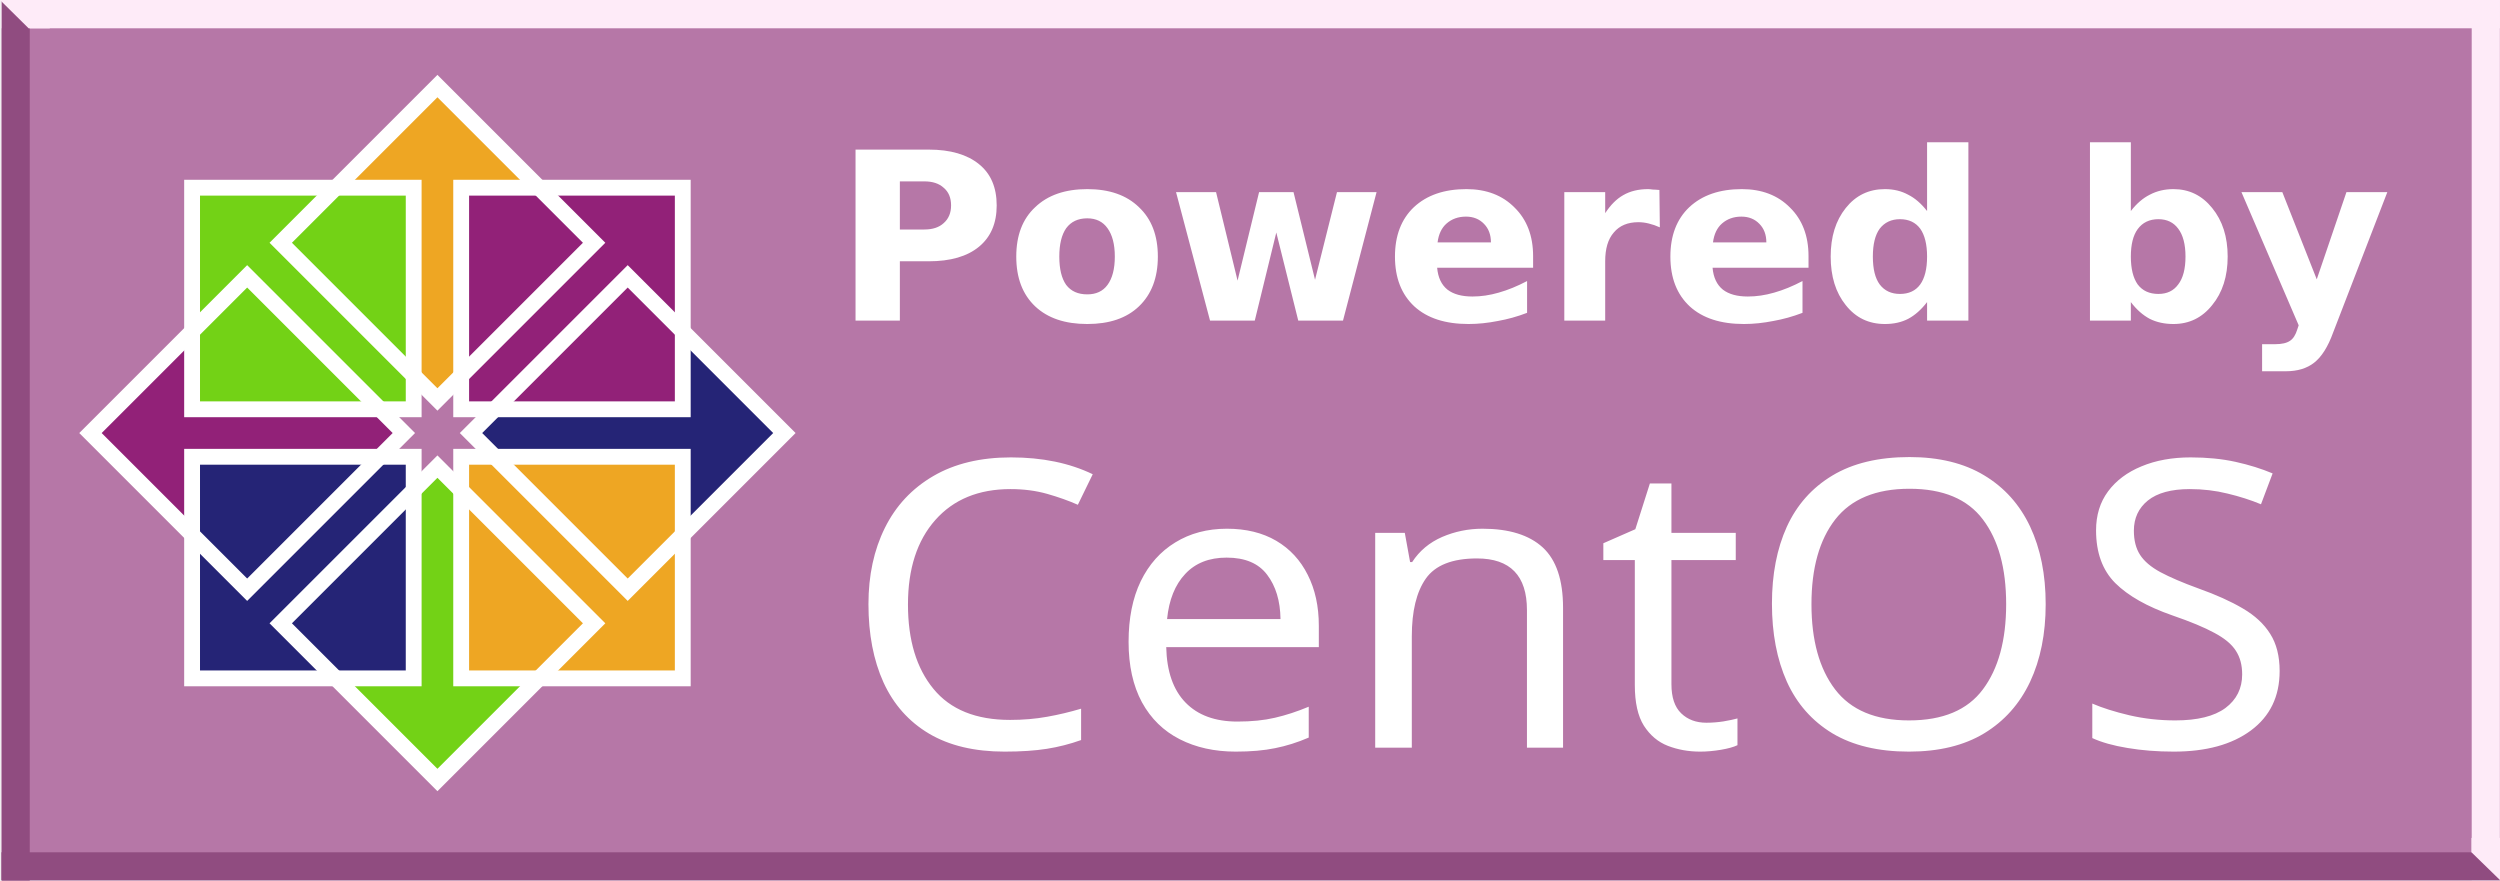
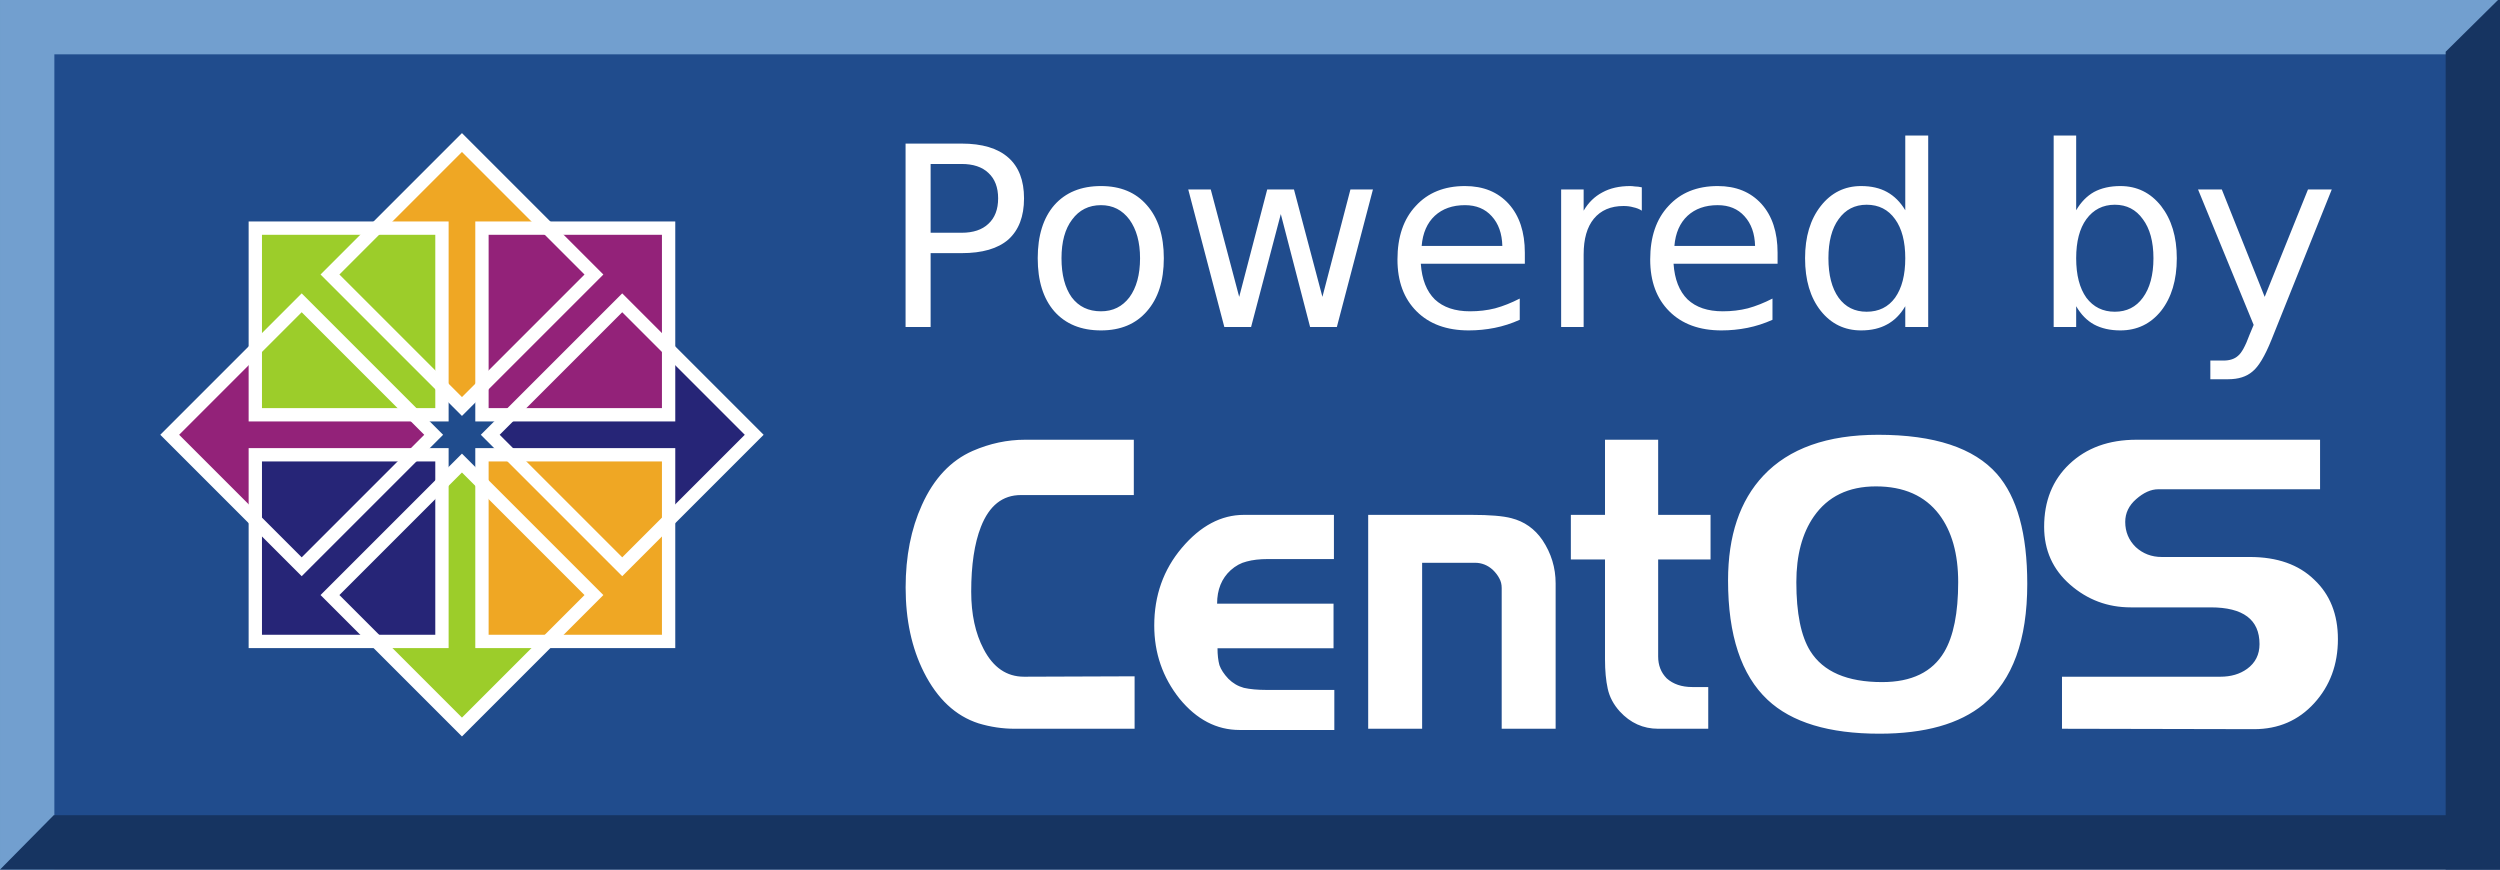
- <svg xmlns="http://www.w3.org/2000/svg" width="90.851" height="32" id="svg4582" version="1.0">
+ <svg xmlns="http://www.w3.org/2000/svg" xmlns:xlink="http://www.w3.org/1999/xlink" width="92" height="32" id="svg4582" version="1.0">
  <defs id="defs4584">
+     <linearGradient id="linearGradient6544">
+       <stop style="stop-color:#ffffff;stop-opacity:1;" offset="0" id="stop6546" />
+       <stop style="stop-color:#ffffff;stop-opacity:0;" offset="1" id="stop6548" />
+     </linearGradient>
+     <linearGradient id="linearGradient6133">
+       <stop style="stop-color:#729fcf;stop-opacity:1" offset="0" id="stop6135" />
+       <stop style="stop-color:#ecf4ff;stop-opacity:0;" offset="1" id="stop6137" />
+     </linearGradient>
+     <linearGradient id="linearGradient4005">
+       <stop style="stop-color:#d7e3f6;stop-opacity:1;" offset="0" id="stop4007" />
+       <stop style="stop-color:#d7e3f6;stop-opacity:0;" offset="1" id="stop4009" />
+     </linearGradient>
    <clipPath clipPathUnits="userSpaceOnUse" id="clipPath4429">
      <g transform="matrix(0.9947658,0,0,1,1.786099,0)" id="g4431">
        <path style="fill:#eea623;fill-opacity:1;fill-rule:evenodd;stroke:none;stroke-width:30;stroke-linecap:round;stroke-linejoin:round;marker:none;marker-start:none;marker-mid:none;marker-end:none;stroke-miterlimit:4;stroke-dasharray:none;stroke-dashoffset:0;stroke-opacity:1;visibility:visible;display:inline;overflow:visible" d="M 322.541,2800.938 L 318.106,2806.667 L 313.671,2800.938 L 313.671,2757.795 L 294.732,2757.795 L 318.106,2732.258 L 341.238,2757.795 L 322.541,2757.795 L 322.541,2800.938 z" id="path4433" />
      </g>
    </clipPath>
+     <radialGradient xlink:href="#linearGradient4005" id="radialGradient4011" cx="349.538" cy="198.548" fx="349.538" fy="198.548" r="45" gradientTransform="matrix(-1,0,0,0.3555556,699.0762,127.9531)" gradientUnits="userSpaceOnUse" />
+     <linearGradient xlink:href="#linearGradient6544" id="linearGradient6552" x1="346.376" y1="183.548" x2="346.376" y2="215.104" gradientUnits="userSpaceOnUse" />
  </defs>
-   <g id="layer1" transform="translate(-304.5381,-182.5479)">
+   <g id="layer1" transform="translate(-304.4797,-183.5479)">
    <g id="CENTOSARTWORK">
-       <rect y="182.557" x="304.594" height="31.983" width="90.789" id="rect4652" style="fill:#b677a7;fill-opacity:1;fill-rule:evenodd;stroke:none;stroke-width:3;stroke-miterlimit:4;stroke-dasharray:3, 3;stroke-dashoffset:0;stroke-opacity:1" />
-       <path id="path4654" d="M 305.105,183.062 L 394.873,183.062" style="fill:none;fill-opacity:1;fill-rule:evenodd;stroke:#feebf8;stroke-width:1.028;stroke-linecap:square;stroke-linejoin:miter;stroke-miterlimit:4;stroke-dasharray:none;stroke-opacity:1" />
-       <path style="fill:none;fill-opacity:1;fill-rule:evenodd;stroke:#feebf8;stroke-width:1.022px;stroke-linecap:square;stroke-linejoin:miter;stroke-opacity:1" d="M 394.872,214.028 L 394.872,183.06" id="path5529" />
-       <path style="fill:none;fill-opacity:1;fill-rule:evenodd;stroke:#904c80;stroke-width:1.017px;stroke-linecap:square;stroke-linejoin:miter;stroke-opacity:1" d="M 394.878,214.029 L 305.1,214.029" id="path6410" />
-       <path id="path6412" d="M 305.111,183.058 L 305.111,214.039" style="fill:none;fill-opacity:1;fill-rule:evenodd;stroke:#904c80;stroke-width:1.017px;stroke-linecap:square;stroke-linejoin:miter;stroke-opacity:1" />
-       <g id="g10500" transform="matrix(0.3921628,0,0,0.3896289,283.6397,130.3966)">
-         <text id="text10502" y="206.564" x="129.525" style="font-size:37.938px;font-style:normal;font-weight:normal;fill:#ffffff;fill-opacity:1;stroke:none;stroke-width:14.913;stroke-linecap:butt;stroke-linejoin:miter;stroke-miterlimit:4;stroke-dasharray:none;stroke-opacity:1;font-family:Denmark" xml:space="preserve" transform="scale(1.014642,0.9855696)">
-           <tspan y="206.564" x="129.525" id="tspan10504" style="fill:#ffffff;fill-opacity:1;stroke:none">CentOS</tspan>
-         </text>
-       </g>
-       <text id="text8160" y="194.366" x="334.555" style="font-size:8.537px;font-style:normal;font-variant:normal;font-weight:bold;font-stretch:normal;text-align:start;line-height:100%;writing-mode:lr-tb;text-anchor:start;fill:#ffffff;fill-opacity:1;stroke:none;stroke-width:1px;stroke-linecap:butt;stroke-linejoin:miter;stroke-opacity:1;font-family:DejaVu LGC Sans" xml:space="preserve" transform="scale(1.000873,0.9991275)">
-         <tspan y="194.366" x="334.555" id="tspan8162">Powered by</tspan>
-       </text>
-       <path id="path9974" d="M 305.58,183.578 L 304.538,182.548 L 306.29,182.548 L 306.347,183.578 L 305.58,183.578 z" style="fill:#feebf8;fill-opacity:1;fill-rule:evenodd;stroke:none;stroke-width:1px;stroke-linecap:butt;stroke-linejoin:miter;stroke-opacity:1" />
-       <path id="path10849" d="M 395.389,214.53 L 394.353,213.521 L 394.353,212.998 L 395.389,212.998 L 395.389,214.53 z" style="fill:#feebf8;fill-opacity:1;fill-rule:evenodd;stroke:none;stroke-width:1px;stroke-linecap:butt;stroke-linejoin:miter;stroke-opacity:1" />
-       <g id="g6188" transform="matrix(3.6396008e-2,0,0,3.6396008e-2,312.204,158.1098)">
-         <g transform="matrix(1.180868,0,0,1.180868,586.4208,-1141.372)" id="g13583">
-           <g id="g13467" transform="translate(-556.8334,-494.556)">
-             <g id="g13395" transform="matrix(0,-3.777077,3.777077,0,-6968.629,3636.305)">
-               <g transform="translate(16.27951,-899.1672)" id="g13397">
-                 <g id="g13399" transform="matrix(1.066666,0,0,1,-26.9356,-4.1328125e-5)">
-                   <path id="path13401" d="M 323.367,2798.161 L 317.96,2803.962 L 312.554,2798.161 L 312.554,2757.335 L 294.541,2757.335 L 317.96,2732.437 L 340.985,2757.335 L 323.367,2757.335 L 323.367,2798.161 z" style="fill:#922178;fill-opacity:1;fill-rule:evenodd;stroke:none;stroke-width:30;stroke-linecap:round;stroke-linejoin:round;marker:none;marker-start:none;marker-mid:none;marker-end:none;stroke-miterlimit:4;stroke-dasharray:none;stroke-dashoffset:0;stroke-opacity:1;visibility:visible;display:inline;overflow:visible" />
+       <rect y="183.548" x="304.48" height="32" width="92" id="rect4652" style="fill:#204c8d;fill-opacity:1;fill-rule:evenodd;stroke:none;stroke-width:3;stroke-miterlimit:4;stroke-dasharray:3, 3;stroke-dashoffset:0;stroke-opacity:1" />
+       <path id="path6539" d="M 396.48,185.548 L 396.48,183.548 L 304.48,183.548 C 304.48,183.548 306.456,185.548 306.456,185.548 L 396.48,185.548 z" style="fill:#729fcf;fill-opacity:1;fill-rule:evenodd;stroke:none;stroke-width:2;stroke-linecap:butt;stroke-linejoin:miter;stroke-miterlimit:4;stroke-dasharray:none;stroke-opacity:1" />
+       <path id="path6533" d="M 306.48,215.548 L 304.48,215.548 L 304.48,183.475 C 304.48,183.475 306.48,185.452 306.48,185.452 L 306.48,215.548 z" style="fill:#729fcf;fill-opacity:1;fill-rule:evenodd;stroke:none;stroke-width:2;stroke-linecap:butt;stroke-linejoin:miter;stroke-miterlimit:4;stroke-dasharray:none;stroke-opacity:1" />
+       <g transform="matrix(3.1044457e-2,0,0,3.1044444e-2,314.4595,165.2803)" id="g9335">
+         <g id="g13583" transform="matrix(1.180868,0,0,1.180868,586.4208,-1141.372)">
+           <g transform="translate(-556.8334,-494.556)" id="g13467">
+             <g transform="matrix(0,-3.777077,3.777077,0,-6968.629,3636.305)" id="g13395">
+               <g id="g13397" transform="translate(16.27951,-899.1672)">
+                 <g transform="matrix(1.066666,0,0,1,-26.9356,-4.1328125e-5)" id="g13399">
+                   <path style="fill:#932279;fill-opacity:1;fill-rule:evenodd;stroke:none;stroke-width:30;stroke-linecap:round;stroke-linejoin:round;marker:none;marker-start:none;marker-mid:none;marker-end:none;stroke-miterlimit:4;stroke-dasharray:none;stroke-dashoffset:0;stroke-opacity:1;visibility:visible;display:inline;overflow:visible" d="M 323.367,2798.161 L 317.96,2803.962 L 312.554,2798.161 L 312.554,2757.335 L 294.541,2757.335 L 317.96,2732.437 L 340.985,2757.335 L 323.367,2757.335 L 323.367,2798.161 z" id="path13401" />
                </g>
-                 <g transform="matrix(1.072279,0,0,1,-28.85079,-4.1328125e-5)" id="g13405" clip-path="url(#clipPath4429)" />
+                 <g clip-path="url(#clipPath4429)" id="g13405" transform="matrix(1.072279,0,0,1,-28.85079,-4.1328125e-5)" />
              </g>
            </g>
-             <g transform="matrix(3.777077,0,0,3.777077,-988.7098,-4824.494)" id="g13407">
-               <g id="g13409" transform="translate(16.27951,-899.1672)">
-                 <g transform="matrix(1.066666,0,0,1,-26.9356,-4.1328125e-5)" id="g13411">
-                   <path style="fill:#eea623;fill-opacity:1;fill-rule:evenodd;stroke:none;stroke-width:30;stroke-linecap:round;stroke-linejoin:round;marker:none;marker-start:none;marker-mid:none;marker-end:none;stroke-miterlimit:4;stroke-dasharray:none;stroke-dashoffset:0;stroke-opacity:1;visibility:visible;display:inline;overflow:visible" d="M 323.367,2798.161 L 317.96,2803.962 L 312.554,2798.161 L 312.554,2757.335 L 294.541,2757.335 L 317.96,2732.437 L 340.985,2757.335 L 323.367,2757.335 L 323.367,2798.161 z" id="path13413" />
+             <g id="g13407" transform="matrix(3.777077,0,0,3.777077,-988.7098,-4824.494)">
+               <g transform="translate(16.27951,-899.1672)" id="g13409">
+                 <g id="g13411" transform="matrix(1.066666,0,0,1,-26.9356,-4.1328125e-5)">
+                   <path id="path13413" d="M 323.367,2798.161 L 317.96,2803.962 L 312.554,2798.161 L 312.554,2757.335 L 294.541,2757.335 L 317.96,2732.437 L 340.985,2757.335 L 323.367,2757.335 L 323.367,2798.161 z" style="fill:#efa724;fill-opacity:1;fill-rule:evenodd;stroke:none;stroke-width:30;stroke-linecap:round;stroke-linejoin:round;marker:none;marker-start:none;marker-mid:none;marker-end:none;stroke-miterlimit:4;stroke-dasharray:none;stroke-dashoffset:0;stroke-opacity:1;visibility:visible;display:inline;overflow:visible" />
                </g>
-                 <g clip-path="url(#clipPath4429)" id="g13417" transform="matrix(1.072279,0,0,1,-28.85079,-4.1328125e-5)" />
+                 <g transform="matrix(1.072279,0,0,1,-28.85079,-4.1328125e-5)" id="g13417" clip-path="url(#clipPath4429)" />
              </g>
            </g>
-             <g id="g13419" transform="matrix(0,3.777077,-3.777077,0,10868.313,1216.913)">
-               <g transform="matrix(1.066666,0,0,1,-26.9356,-4.1328125e-5)" id="g13421">
-                 <path style="fill:#252476;fill-opacity:1;fill-rule:evenodd;stroke:none;stroke-width:30;stroke-linecap:round;stroke-linejoin:round;marker:none;marker-start:none;marker-mid:none;marker-end:none;stroke-miterlimit:4;stroke-dasharray:none;stroke-dashoffset:0;stroke-opacity:1;visibility:visible;display:inline;overflow:visible" d="M 323.367,2798.161 L 317.96,2803.962 L 312.554,2798.161 L 312.554,2757.335 L 294.541,2757.335 L 317.96,2732.437 L 340.985,2757.335 L 323.367,2757.335 L 323.367,2798.161 z" id="path13423" />
+             <g transform="matrix(0,3.777077,-3.777077,0,10868.313,1216.913)" id="g13419">
+               <g id="g13421" transform="matrix(1.066666,0,0,1,-26.9356,-4.1328125e-5)">
+                 <path id="path13423" d="M 323.367,2798.161 L 317.96,2803.962 L 312.554,2798.161 L 312.554,2757.335 L 294.541,2757.335 L 317.96,2732.437 L 340.985,2757.335 L 323.367,2757.335 L 323.367,2798.161 z" style="fill:#262577;fill-opacity:1;fill-rule:evenodd;stroke:none;stroke-width:30;stroke-linecap:round;stroke-linejoin:round;marker:none;marker-start:none;marker-mid:none;marker-end:none;stroke-miterlimit:4;stroke-dasharray:none;stroke-dashoffset:0;stroke-opacity:1;visibility:visible;display:inline;overflow:visible" />
              </g>
-               <g clip-path="url(#clipPath4429)" id="g13427" transform="matrix(1.072279,0,0,1,-28.85079,-4.1328125e-5)" />
+               <g transform="matrix(1.072279,0,0,1,-28.85079,-4.1328125e-5)" id="g13427" clip-path="url(#clipPath4429)" />
            </g>
-             <g transform="matrix(-3.777077,0,0,-3.777077,1492.17,9616.223)" id="g13429">
-               <g id="g13431" transform="translate(16.27951,-899.1672)">
-                 <g transform="matrix(1.066666,0,0,1,-26.9356,-4.1328125e-5)" id="g13433">
-                   <path style="fill:#73d216;fill-opacity:1;fill-rule:evenodd;stroke:none;stroke-width:30;stroke-linecap:round;stroke-linejoin:round;marker:none;marker-start:none;marker-mid:none;marker-end:none;stroke-miterlimit:4;stroke-dasharray:none;stroke-dashoffset:0;stroke-opacity:1;visibility:visible;display:inline;overflow:visible" d="M 323.367,2798.161 L 317.96,2803.962 L 312.554,2798.161 L 312.554,2757.335 L 294.541,2757.335 L 317.96,2732.437 L 340.985,2757.335 L 323.367,2757.335 L 323.367,2798.161 z" id="path13435" />
+             <g id="g13429" transform="matrix(-3.777077,0,0,-3.777077,1492.17,9616.223)">
+               <g transform="translate(16.27951,-899.1672)" id="g13431">
+                 <g id="g13433" transform="matrix(1.066666,0,0,1,-26.9356,-4.1328125e-5)">
+                   <path id="path13435" d="M 323.367,2798.161 L 317.96,2803.962 L 312.554,2798.161 L 312.554,2757.335 L 294.541,2757.335 L 317.96,2732.437 L 340.985,2757.335 L 323.367,2757.335 L 323.367,2798.161 z" style="fill:#9ccd2a;fill-opacity:1;fill-rule:evenodd;stroke:none;stroke-width:30;stroke-linecap:round;stroke-linejoin:round;marker:none;marker-start:none;marker-mid:none;marker-end:none;stroke-miterlimit:4;stroke-dasharray:none;stroke-dashoffset:0;stroke-opacity:1;visibility:visible;display:inline;overflow:visible" />
                </g>
-                 <g clip-path="url(#clipPath4429)" id="g13439" transform="matrix(1.072279,0,0,1,-28.85079,-4.1328125e-5)" />
+                 <g transform="matrix(1.072279,0,0,1,-28.85079,-4.1328125e-5)" id="g13439" clip-path="url(#clipPath4429)" />
              </g>
            </g>
-             <g transform="matrix(3.777077,0,0,3.777077,-2493.849,-6445.18)" id="g13441">
-               <rect style="fill:#73d216;fill-opacity:1;stroke:#ffffff;stroke-width:3.543;stroke-linecap:butt;stroke-linejoin:miter;stroke-miterlimit:4;stroke-dasharray:none;stroke-dashoffset:0;stroke-opacity:1" id="rect13443" width="49.606" height="49.606" x="671.984" y="2285.789" />
-               <rect y="2285.789" x="732.221" height="49.606" width="49.606" id="rect13445" style="fill:#922178;fill-opacity:1;stroke:#ffffff;stroke-width:3.543;stroke-linecap:butt;stroke-linejoin:miter;stroke-miterlimit:4;stroke-dasharray:none;stroke-dashoffset:0;stroke-opacity:1" />
-               <rect style="fill:#eea623;fill-opacity:1;stroke:#ffffff;stroke-width:3.543;stroke-linecap:butt;stroke-linejoin:miter;stroke-miterlimit:4;stroke-dasharray:none;stroke-dashoffset:0;stroke-opacity:1" id="rect13447" width="49.606" height="49.606" x="732.221" y="2346.026" />
-               <rect y="2346.026" x="671.984" height="49.606" width="49.606" id="rect13449" style="fill:#252476;fill-opacity:1;stroke:#ffffff;stroke-width:3.543;stroke-linecap:butt;stroke-linejoin:miter;stroke-miterlimit:4;stroke-dasharray:none;stroke-dashoffset:0;stroke-opacity:1" />
+             <g id="g13441" transform="matrix(3.777077,0,0,3.777077,-2493.849,-6445.18)">
+               <rect y="2285.789" x="671.984" height="49.606" width="49.606" id="rect13443" style="fill:#9ccd2a;fill-opacity:1;stroke:#ffffff;stroke-width:3.543;stroke-linecap:butt;stroke-linejoin:miter;stroke-miterlimit:4;stroke-dasharray:none;stroke-dashoffset:0;stroke-opacity:1" />
+               <rect style="fill:#932279;fill-opacity:1;stroke:#ffffff;stroke-width:3.543;stroke-linecap:butt;stroke-linejoin:miter;stroke-miterlimit:4;stroke-dasharray:none;stroke-dashoffset:0;stroke-opacity:1" id="rect13445" width="49.606" height="49.606" x="732.221" y="2285.789" />
+               <rect y="2346.026" x="732.221" height="49.606" width="49.606" id="rect13447" style="fill:#efa724;fill-opacity:1;stroke:#ffffff;stroke-width:3.543;stroke-linecap:butt;stroke-linejoin:miter;stroke-miterlimit:4;stroke-dasharray:none;stroke-dashoffset:0;stroke-opacity:1" />
+               <rect style="fill:#262577;fill-opacity:1;stroke:#ffffff;stroke-width:3.543;stroke-linecap:butt;stroke-linejoin:miter;stroke-miterlimit:4;stroke-dasharray:none;stroke-dashoffset:0;stroke-opacity:1" id="rect13449" width="49.606" height="49.606" x="671.984" y="2346.026" />
            </g>
-             <rect y="1664.69" x="-1723.575" height="187.367" width="187.367" id="rect13459" style="fill:none;fill-opacity:1;stroke:#ffffff;stroke-width:13.383;stroke-linecap:butt;stroke-linejoin:miter;stroke-miterlimit:4;stroke-dasharray:none;stroke-dashoffset:0;stroke-opacity:1" transform="matrix(0.7071068,-0.7071068,0.7071068,0.7071068,0,0)" />
-             <rect style="fill:none;fill-opacity:1;stroke:#ffffff;stroke-width:13.383;stroke-linecap:butt;stroke-linejoin:miter;stroke-miterlimit:4;stroke-dasharray:none;stroke-dashoffset:0;stroke-opacity:1" id="rect13461" width="187.367" height="187.367" x="-1496.057" y="1664.69" transform="matrix(0.7071068,-0.7071068,0.7071068,0.7071068,0,0)" />
-             <rect y="1892.207" x="-1496.057" height="187.367" width="187.367" id="rect13463" style="fill:none;fill-opacity:1;stroke:#ffffff;stroke-width:13.383;stroke-linecap:butt;stroke-linejoin:miter;stroke-miterlimit:4;stroke-dasharray:none;stroke-dashoffset:0;stroke-opacity:1" transform="matrix(0.7071068,-0.7071068,0.7071068,0.7071068,0,0)" />
-             <rect style="fill:none;fill-opacity:1;stroke:#ffffff;stroke-width:13.383;stroke-linecap:butt;stroke-linejoin:miter;stroke-miterlimit:4;stroke-dasharray:none;stroke-dashoffset:0;stroke-opacity:1" id="rect13465" width="187.367" height="187.367" x="-1723.575" y="1892.207" transform="matrix(0.7071068,-0.7071068,0.7071068,0.7071068,0,0)" />
+             <rect transform="matrix(0.7071068,-0.7071068,0.7071068,0.7071068,0,0)" style="fill:none;fill-opacity:1;stroke:#ffffff;stroke-width:13.383;stroke-linecap:butt;stroke-linejoin:miter;stroke-miterlimit:4;stroke-dasharray:none;stroke-dashoffset:0;stroke-opacity:1" id="rect13459" width="187.367" height="187.367" x="-1723.575" y="1664.69" />
+             <rect transform="matrix(0.7071068,-0.7071068,0.7071068,0.7071068,0,0)" y="1664.69" x="-1496.057" height="187.367" width="187.367" id="rect13461" style="fill:none;fill-opacity:1;stroke:#ffffff;stroke-width:13.383;stroke-linecap:butt;stroke-linejoin:miter;stroke-miterlimit:4;stroke-dasharray:none;stroke-dashoffset:0;stroke-opacity:1" />
+             <rect transform="matrix(0.7071068,-0.7071068,0.7071068,0.7071068,0,0)" style="fill:none;fill-opacity:1;stroke:#ffffff;stroke-width:13.383;stroke-linecap:butt;stroke-linejoin:miter;stroke-miterlimit:4;stroke-dasharray:none;stroke-dashoffset:0;stroke-opacity:1" id="rect13463" width="187.367" height="187.367" x="-1496.057" y="1892.207" />
+             <rect transform="matrix(0.7071068,-0.7071068,0.7071068,0.7071068,0,0)" y="1892.207" x="-1723.575" height="187.367" width="187.367" id="rect13465" style="fill:none;fill-opacity:1;stroke:#ffffff;stroke-width:13.383;stroke-linecap:butt;stroke-linejoin:miter;stroke-miterlimit:4;stroke-dasharray:none;stroke-dashoffset:0;stroke-opacity:1" />
          </g>
        </g>
      </g>
+       <path id="path3841" d="M 346.233,210.366 L 341.82,210.366 C 341.372,210.366 340.93,210.3 340.492,210.168 C 339.644,209.895 338.973,209.267 338.478,208.284 C 338.03,207.393 337.807,206.355 337.807,205.169 C 337.807,204.025 338.006,203.012 338.406,202.131 C 338.844,201.158 339.468,200.495 340.277,200.14 C 340.906,199.867 341.548,199.73 342.205,199.73 L 346.204,199.73 L 346.204,201.766 L 342.048,201.766 C 341.372,201.766 340.882,202.156 340.577,202.936 C 340.339,203.544 340.22,204.339 340.22,205.321 C 340.22,206.152 340.373,206.856 340.677,207.433 C 341.029,208.112 341.525,208.451 342.163,208.451 L 346.233,208.436 L 346.233,210.366 M 353.583,210.411 L 350.098,210.411 C 349.25,210.411 348.513,210.026 347.884,209.256 C 347.265,208.476 346.956,207.58 346.956,206.567 C 346.956,205.463 347.294,204.511 347.97,203.711 C 348.655,202.901 349.417,202.495 350.255,202.495 L 353.568,202.495 L 353.568,204.121 L 351.14,204.121 C 350.836,204.121 350.574,204.151 350.355,204.212 C 350.145,204.263 349.95,204.369 349.769,204.531 C 349.436,204.835 349.269,205.245 349.269,205.762 L 353.554,205.762 L 353.554,207.403 L 349.284,207.403 C 349.284,207.646 349.308,207.854 349.355,208.026 C 349.412,208.188 349.522,208.355 349.684,208.527 C 349.846,208.689 350.036,208.801 350.255,208.861 C 350.483,208.912 350.76,208.937 351.083,208.937 L 353.583,208.937 L 353.583,210.411 M 361.727,210.366 L 359.742,210.366 L 359.742,205.185 C 359.742,205.053 359.713,204.936 359.656,204.835 C 359.599,204.724 359.518,204.617 359.413,204.516 C 359.223,204.344 359.004,204.258 358.756,204.258 L 356.814,204.258 L 356.814,210.366 L 354.829,210.366 L 354.829,202.495 L 358.628,202.495 C 359.304,202.495 359.794,202.536 360.099,202.617 C 360.575,202.738 360.956,203.007 361.241,203.422 C 361.565,203.908 361.727,204.44 361.727,205.017 L 361.727,210.366 M 367.428,204.136 L 365.5,204.136 L 365.5,207.707 C 365.5,208.031 365.605,208.299 365.815,208.512 C 366.053,208.725 366.367,208.831 366.757,208.831 L 367.343,208.831 L 367.343,210.366 L 365.5,210.366 C 364.948,210.366 364.477,210.153 364.086,209.727 C 363.858,209.474 363.71,209.196 363.644,208.892 C 363.577,208.588 363.544,208.228 363.544,207.813 L 363.544,204.136 L 362.287,204.136 L 362.287,202.495 L 363.544,202.495 L 363.544,199.73 L 365.5,199.73 L 365.5,202.495 L 367.428,202.495 L 367.428,204.136 M 379.083,205.033 C 379.083,207.099 378.545,208.578 377.469,209.469 C 376.593,210.188 375.317,210.548 373.642,210.548 C 371.785,210.548 370.414,210.133 369.528,209.302 C 368.557,208.39 368.072,206.927 368.072,204.911 C 368.072,203.26 368.505,201.974 369.371,201.052 C 370.314,200.049 371.723,199.548 373.599,199.548 C 375.665,199.548 377.122,200.029 377.969,200.991 C 378.712,201.842 379.083,203.189 379.083,205.033 M 376.541,204.972 C 376.541,203.929 376.308,203.098 375.841,202.48 C 375.317,201.791 374.541,201.447 373.513,201.447 C 372.504,201.447 371.742,201.817 371.228,202.556 C 370.8,203.174 370.585,203.979 370.585,204.972 C 370.585,206.116 370.757,206.962 371.099,207.509 C 371.576,208.269 372.456,208.649 373.742,208.649 C 374.827,208.649 375.589,208.279 376.027,207.54 C 376.369,206.962 376.541,206.106 376.541,204.972 M 390.515,207.069 C 390.515,208 390.225,208.785 389.644,209.424 C 389.063,210.062 388.325,210.381 387.43,210.381 L 380.361,210.366 L 380.361,208.451 L 386.188,208.451 C 386.578,208.451 386.906,208.355 387.173,208.162 C 387.478,207.94 387.63,207.636 387.63,207.251 C 387.63,206.349 387.03,205.899 385.83,205.899 L 382.888,205.899 C 382.041,205.899 381.298,205.62 380.66,205.063 C 380.023,204.506 379.704,203.797 379.704,202.936 C 379.704,201.984 380.013,201.214 380.632,200.627 C 381.26,200.029 382.084,199.73 383.103,199.73 L 389.858,199.73 L 389.858,201.553 L 383.902,201.553 C 383.636,201.553 383.364,201.675 383.088,201.918 C 382.822,202.151 382.688,202.43 382.688,202.754 C 382.688,203.118 382.817,203.427 383.074,203.68 C 383.341,203.924 383.66,204.045 384.031,204.045 L 387.273,204.045 C 388.282,204.045 389.072,204.324 389.644,204.881 C 390.225,205.428 390.515,206.157 390.515,207.069" clip-path="none" style="font-size:72.705px;font-style:normal;font-variant:normal;font-weight:200;font-stretch:normal;text-align:start;line-height:125%;writing-mode:lr-tb;text-anchor:start;fill:#ffffff;fill-opacity:1;stroke:none;stroke-width:2.48;stroke-linecap:butt;stroke-linejoin:miter;stroke-miterlimit:4;stroke-dasharray:none;stroke-opacity:1;display:inline;font-family:Denmark;-inkscape-font-specification:Denmark Ultra-Light" />
+       <text xml:space="preserve" style="font-size:9.26px;font-style:normal;font-variant:normal;font-weight:normal;font-stretch:normal;text-indent:0;text-align:start;text-decoration:none;line-height:125%;letter-spacing:normal;word-spacing:normal;text-transform:none;direction:ltr;block-progression:tb;writing-mode:lr-tb;text-anchor:start;opacity:1;fill:#ffffff;fill-opacity:1;fill-rule:nonzero;stroke:none;stroke-width:1px;stroke-linecap:butt;stroke-linejoin:miter;marker:none;marker-start:none;marker-mid:none;marker-end:none;stroke-miterlimit:4;stroke-dasharray:none;stroke-dashoffset:0;stroke-opacity:1;visibility:visible;display:inline;overflow:visible;enable-background:accumulate;font-family:DejaVu LGC Sans;-inkscape-font-specification:DejaVu LGC Sans" x="336.898" y="195.583" id="text6457">
+         <tspan id="tspan6459" x="336.898" y="195.583">Powered by</tspan>
+       </text>
+       <path style="fill:#163461;fill-opacity:1;fill-rule:evenodd;stroke:none;stroke-width:2;stroke-linecap:butt;stroke-linejoin:miter;stroke-miterlimit:4;stroke-dasharray:none;stroke-opacity:1" d="M 396.48,213.548 L 396.48,215.548 L 304.48,215.548 C 304.48,215.548 306.456,213.548 306.456,213.548 L 396.48,213.548 z" id="path6525" />
+       <path style="fill:#163461;fill-opacity:1;fill-rule:evenodd;stroke:none;stroke-width:2;stroke-linecap:butt;stroke-linejoin:miter;stroke-miterlimit:4;stroke-dasharray:none;stroke-opacity:1" d="M 394.48,215.548 L 396.48,215.548 L 396.48,183.475 C 396.48,183.475 394.48,185.452 394.48,185.452 L 394.48,215.548 z" id="path6535" />
    </g>
-     <rect style="opacity:1;fill:#7a7ab9;fill-opacity:1;stroke:none;stroke-width:1.002;stroke-linecap:square;stroke-linejoin:round;stroke-miterlimit:4;stroke-dasharray:none;stroke-opacity:1" id="rect3213" width="7.421" height="6.997" x="281.216" y="231.297" />
-     <rect y="231.297" x="291.181" height="6.997" width="7.421" id="rect3215" style="opacity:1;fill:#cfac6d;fill-opacity:1;stroke:none;stroke-width:1.002;stroke-linecap:square;stroke-linejoin:round;stroke-miterlimit:4;stroke-dasharray:none;stroke-opacity:1" />
-     <rect style="opacity:1;fill:#97ba75;fill-opacity:1;stroke:none;stroke-width:1.002;stroke-linecap:square;stroke-linejoin:round;stroke-miterlimit:4;stroke-dasharray:none;stroke-opacity:1" id="rect3217" width="7.421" height="6.997" x="301.146" y="231.297" />
-     <rect y="231.297" x="311.959" height="6.997" width="7.421" id="rect3219" style="opacity:1;fill:#628eca;fill-opacity:1;stroke:none;stroke-width:1.002;stroke-linecap:square;stroke-linejoin:round;stroke-miterlimit:4;stroke-dasharray:none;stroke-opacity:1" />
-     <rect y="231.297" x="321.076" height="6.997" width="7.421" id="rect3221" style="opacity:1;fill:#c46b6b;fill-opacity:1;stroke:none;stroke-width:1.002;stroke-linecap:square;stroke-linejoin:round;stroke-miterlimit:4;stroke-dasharray:none;stroke-opacity:1" />
-     <rect y="239.778" x="281.216" height="6.997" width="7.421" id="rect3228" style="opacity:1;fill:#4c4c90;fill-opacity:1;stroke:none;stroke-width:1.002;stroke-linecap:square;stroke-linejoin:round;stroke-miterlimit:4;stroke-dasharray:none;stroke-opacity:1" />
-     <rect style="opacity:1;fill:#a67e36;fill-opacity:1;stroke:none;stroke-width:1.002;stroke-linecap:square;stroke-linejoin:round;stroke-miterlimit:4;stroke-dasharray:none;stroke-opacity:1" id="rect3230" width="7.421" height="6.997" x="291.181" y="239.778" />
-     <rect y="239.778" x="301.146" height="6.997" width="7.421" id="rect3232" style="opacity:1;fill:#6d9349;fill-opacity:1;stroke:none;stroke-width:1.002;stroke-linecap:square;stroke-linejoin:round;stroke-miterlimit:4;stroke-dasharray:none;stroke-opacity:1" />
-     <rect style="opacity:1;fill:#3766a5;fill-opacity:1;stroke:none;stroke-width:1.002;stroke-linecap:square;stroke-linejoin:round;stroke-miterlimit:4;stroke-dasharray:none;stroke-opacity:1" id="rect3234" width="7.421" height="6.997" x="311.959" y="239.778" />
-     <rect style="opacity:1;fill:#9e3e3e;fill-opacity:1;stroke:none;stroke-width:1.002;stroke-linecap:square;stroke-linejoin:round;stroke-miterlimit:4;stroke-dasharray:none;stroke-opacity:1" id="rect3236" width="7.421" height="6.997" x="321.076" y="239.778" />
-     <rect y="249.588" x="281.216" height="6.997" width="7.421" id="rect3238" style="opacity:1;fill:#f3f3fa;fill-opacity:1;stroke:none;stroke-width:1.002;stroke-linecap:square;stroke-linejoin:round;stroke-miterlimit:4;stroke-dasharray:none;stroke-opacity:1" />
-     <rect style="opacity:1;fill:#fcf8f1;fill-opacity:1;stroke:none;stroke-width:1.002;stroke-linecap:square;stroke-linejoin:round;stroke-miterlimit:4;stroke-dasharray:none;stroke-opacity:1" id="rect3240" width="7.421" height="6.997" x="291.181" y="249.588" />
-     <rect y="249.588" x="301.146" height="6.997" width="7.421" id="rect3242" style="opacity:1;fill:#f6faf3;fill-opacity:1;stroke:none;stroke-width:1.002;stroke-linecap:square;stroke-linejoin:round;stroke-miterlimit:4;stroke-dasharray:none;stroke-opacity:1" />
-     <rect style="opacity:1;fill:#f0f5fa;fill-opacity:1;stroke:none;stroke-width:1.002;stroke-linecap:square;stroke-linejoin:round;stroke-miterlimit:4;stroke-dasharray:none;stroke-opacity:1" id="rect3244" width="7.421" height="6.997" x="311.959" y="249.588" />
-     <rect style="opacity:1;fill:#fbf2f2;fill-opacity:1;stroke:none;stroke-width:1.002;stroke-linecap:square;stroke-linejoin:round;stroke-miterlimit:4;stroke-dasharray:none;stroke-opacity:1" id="rect3246" width="7.421" height="6.997" x="321.076" y="249.588" />
  </g>
</svg>
